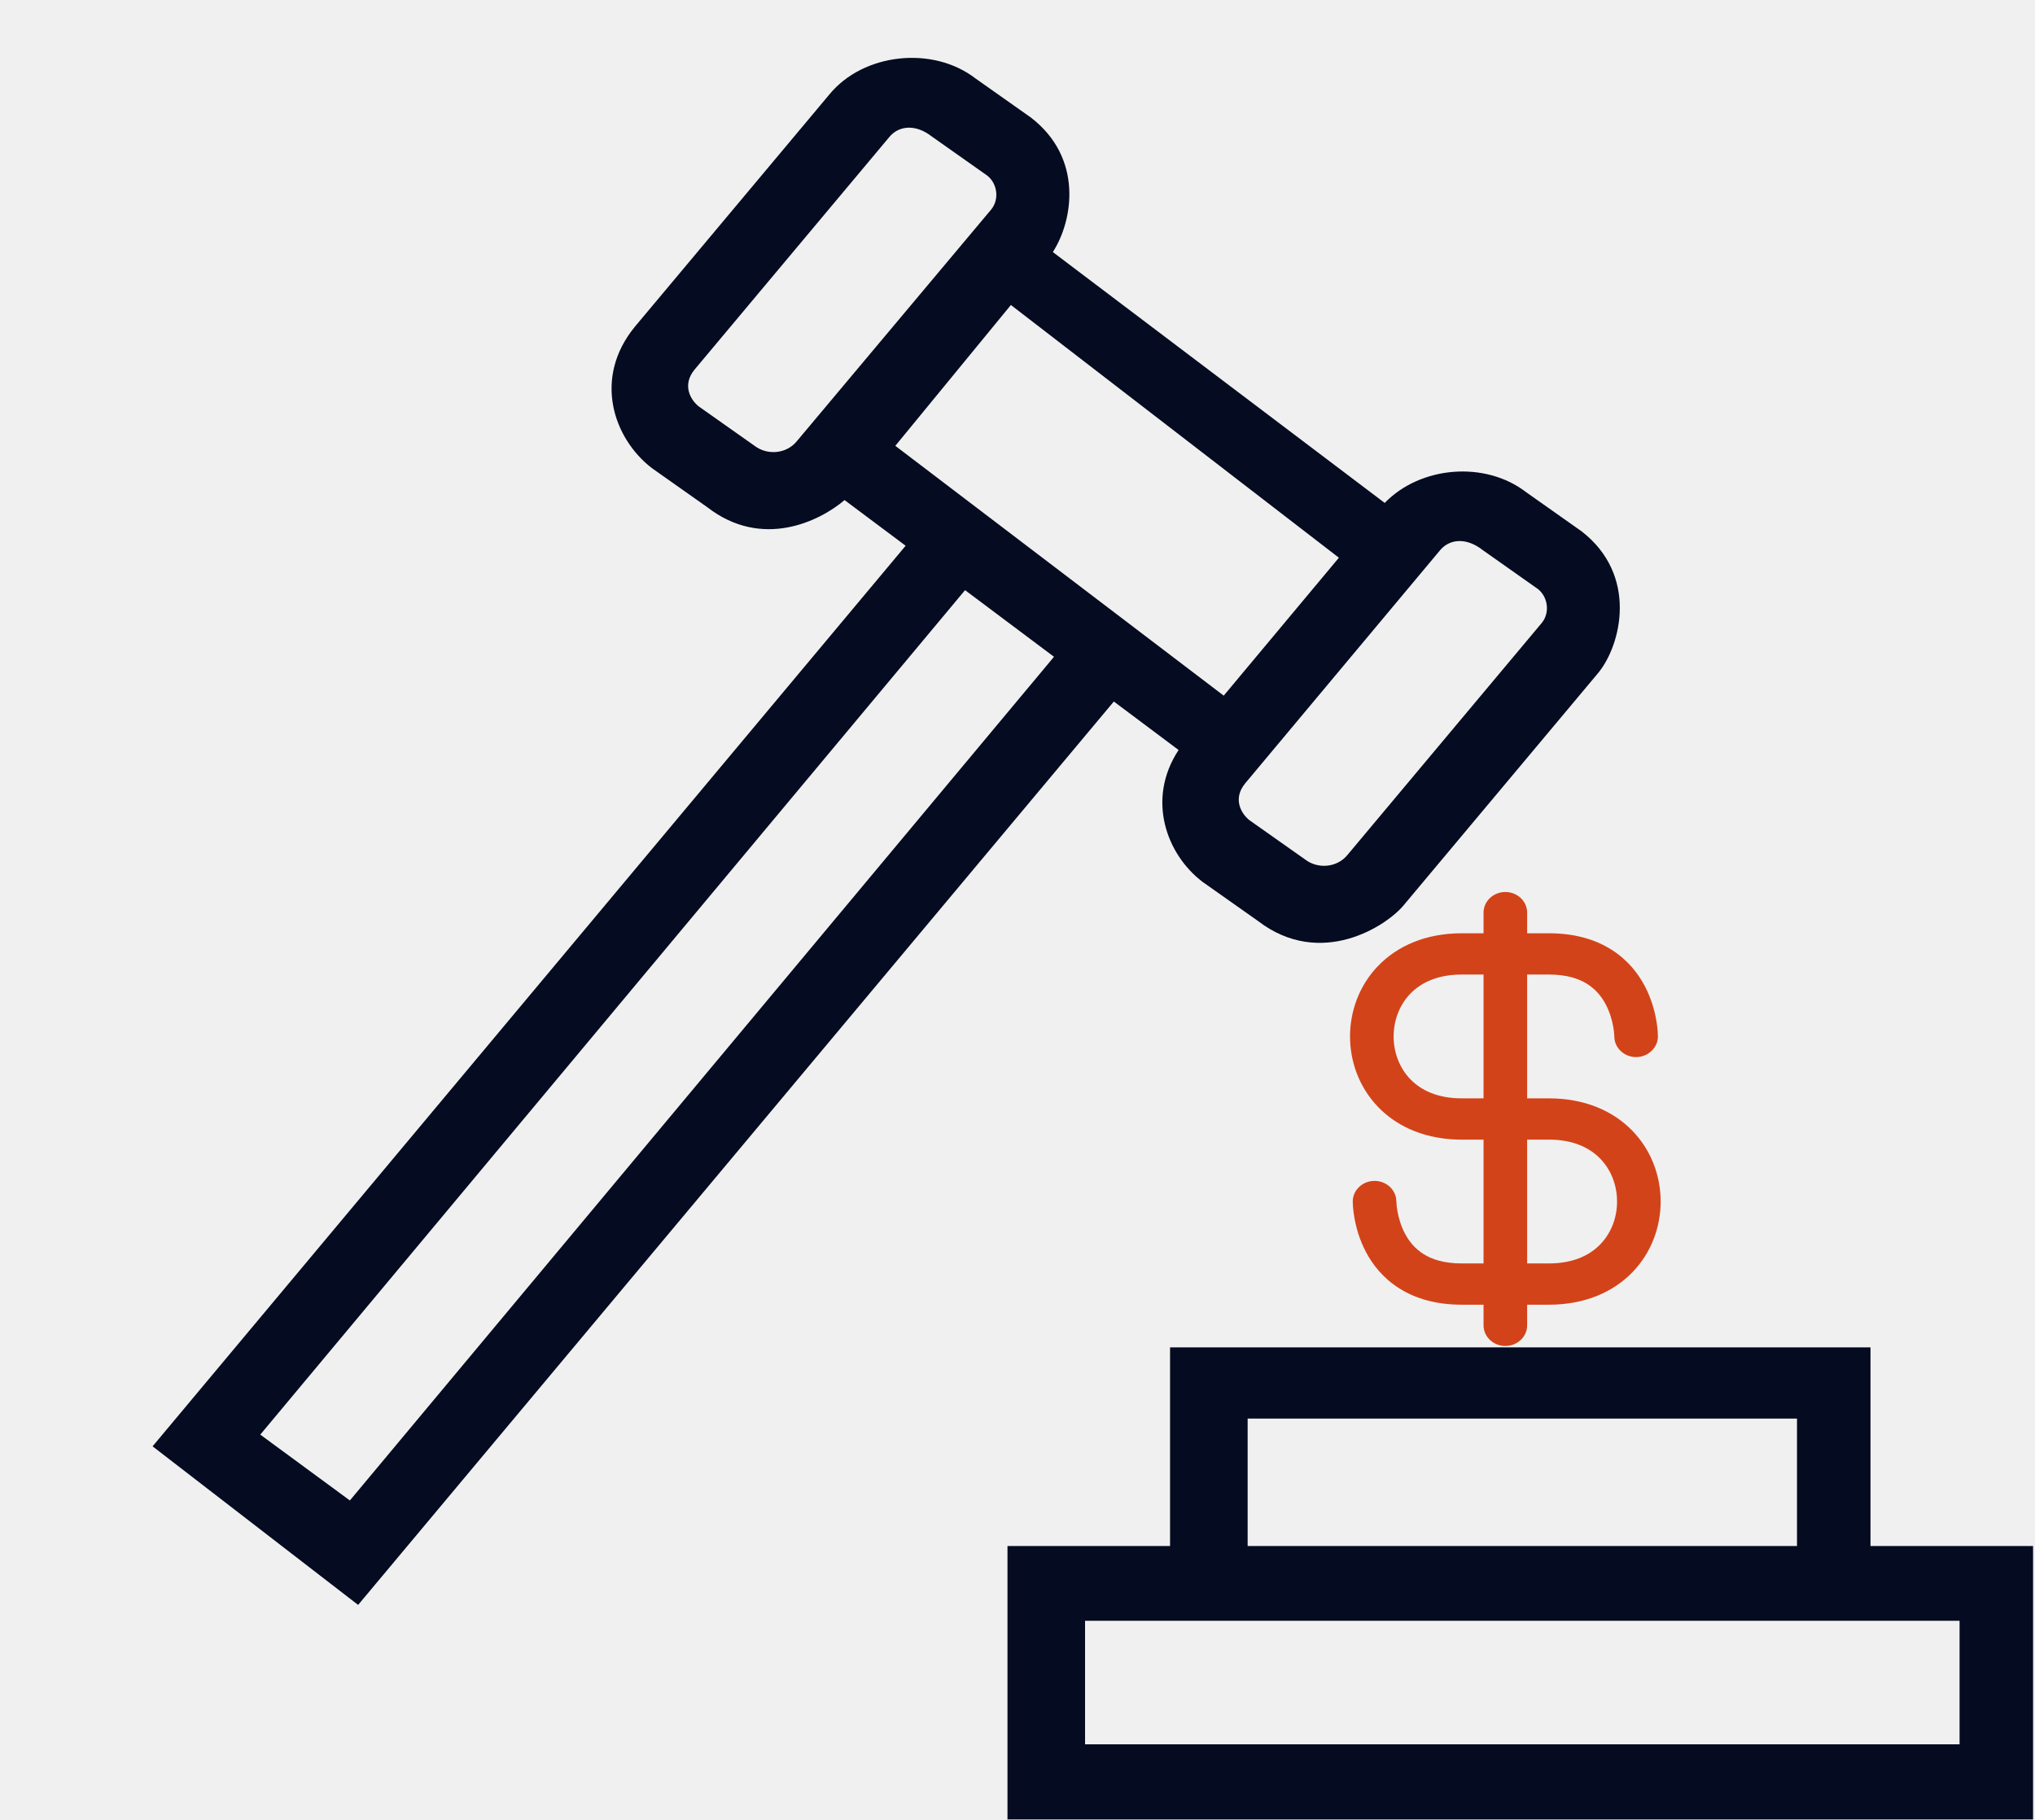
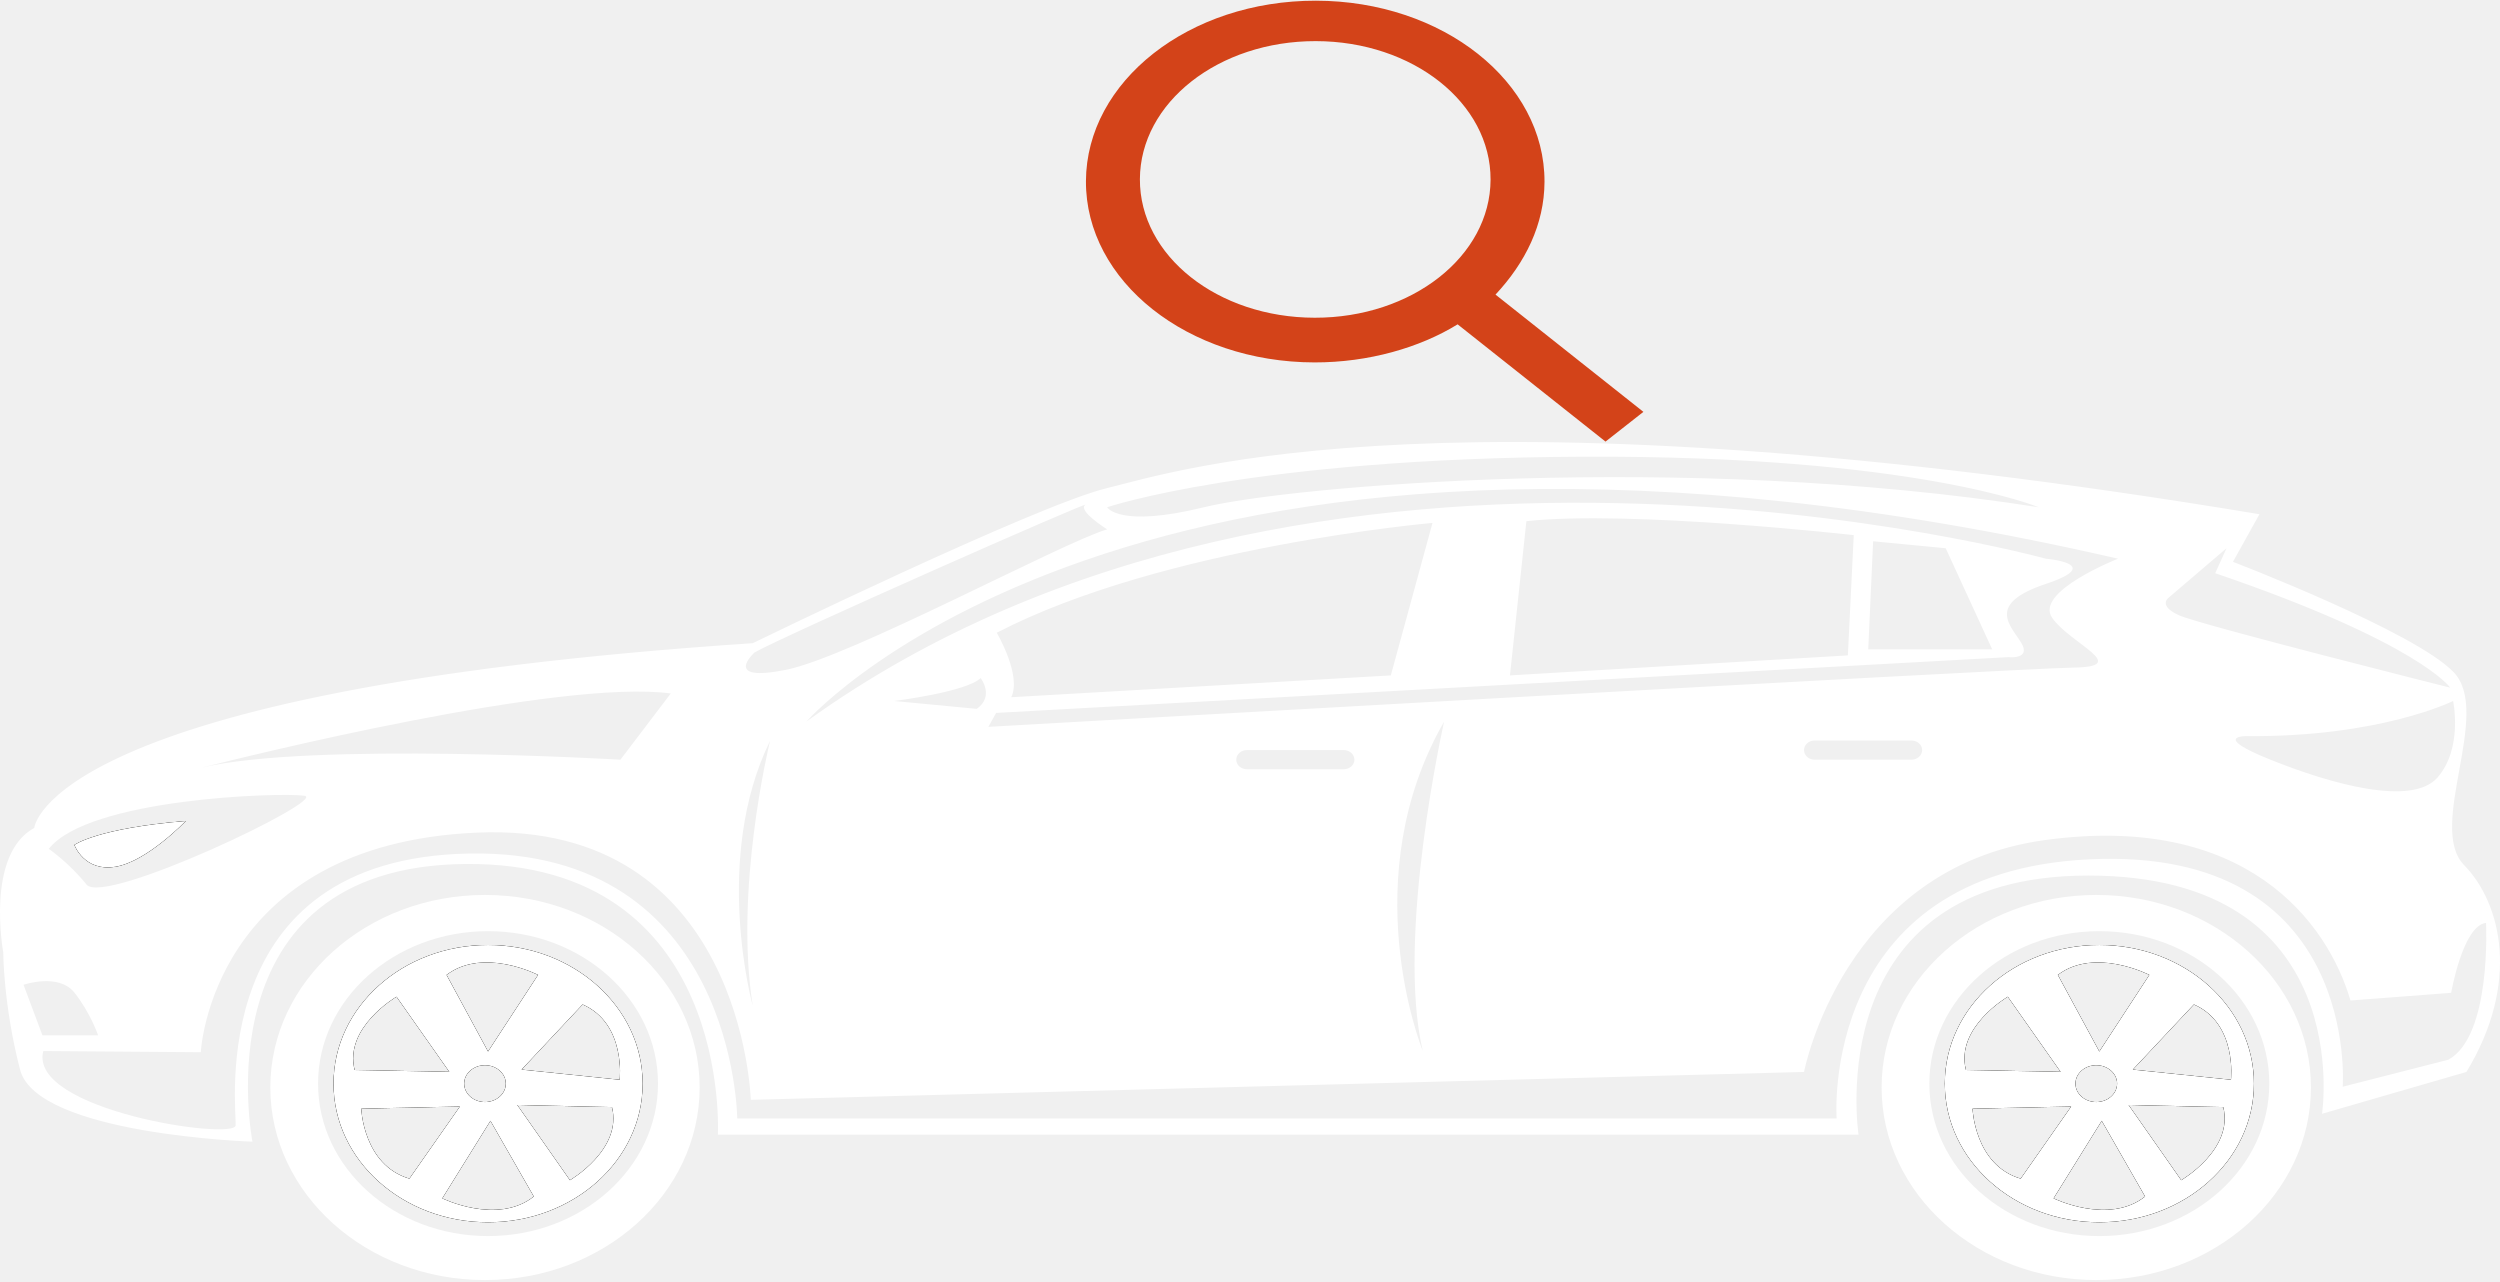
- <svg xmlns="http://www.w3.org/2000/svg" width="511" height="457" viewBox="0 0 511 457" fill="none">
-   <path d="M295.952 188.339C287.84 200.648 292.855 214.498 301.929 221.428L315.849 231.249C331.636 243.387 348.264 232.491 352.523 227.259L401.348 168.954C407.085 161.942 411.397 144.468 397.145 133.423L383.226 123.601C372.903 115.637 356.654 117.046 347.711 126.296L264.371 63.297C269.447 55.457 272.086 39.695 258.876 29.526L244.957 19.705C234.222 11.426 216.81 13.32 208.282 23.695L159.457 82C148.876 94.848 153.956 110.04 163.66 117.531L177.579 127.353C191.315 138.004 205.77 130.943 212.077 125.579L227.411 137.046L38.314 363.203L89.927 403.023L279.69 176.163L295.952 188.339ZM361.512 138.29C363.882 135.333 368.143 134.869 372.278 138.108L386.197 147.93C388.683 149.909 389.237 153.807 387.195 156.369L338.371 214.674C335.836 217.828 331.02 218.352 327.721 215.832L313.801 206.011C311.739 204.436 309.414 200.64 312.698 196.684L361.512 138.29ZM336.205 140.054L307.283 174.69L224.818 111.956L253.842 76.589L336.205 140.054ZM200.102 110.777C197.567 113.932 192.751 114.456 189.451 111.936L175.532 102.114C173.47 100.539 171.145 96.743 174.429 92.787L223.253 34.482C225.624 31.525 229.884 31.061 234.019 34.3L247.938 44.122C250.424 46.101 250.979 49.999 248.936 52.561L200.102 110.777ZM87.856 376.797L65.357 360.261L242.332 148.198L264.666 164.932L87.856 376.797Z" fill="#050B20" />
-   <path d="M469.691 388.238V338.354H293.809V388.238H252.984V456.895H510.516V388.238H469.691ZM313.289 356.233H451.236V388.238H313.289V356.233ZM492.061 438.032H272.464V407.011H492.061V438.032Z" fill="#050B20" />
-   <path fill-rule="evenodd" clip-rule="evenodd" d="M378 224C374.977 224 372.526 226.32 372.526 229.182V234.364H367.053C358.099 234.364 350.953 237.492 346.083 242.521C341.294 247.467 339 253.943 339 260.273C339 266.603 341.294 273.078 346.083 278.024C346.983 278.953 347.959 279.816 349.01 280.608C353.653 284.102 359.752 286.182 367.053 286.182H372.526V317.273H367.053C362.537 317.273 359.514 316.219 357.431 314.904C355.314 313.568 353.834 311.75 352.791 309.774C351.736 307.777 351.182 305.718 350.899 304.114C350.759 303.318 350.654 302.511 350.632 301.703C350.617 298.853 348.172 296.545 345.158 296.545C342.135 296.545 339.684 298.865 339.684 301.727C339.684 302.075 339.697 302.41 339.741 302.987C339.794 303.692 339.898 304.664 340.101 305.818C340.503 308.1 341.317 311.223 342.999 314.408C344.692 317.614 347.318 320.977 351.358 323.528C355.434 326.099 360.621 327.636 367.053 327.636H372.526V332.818C372.526 335.68 374.977 338 378 338C381.023 338 383.474 335.68 383.474 332.818V327.636H388.947C397.901 327.636 405.047 324.508 409.917 319.479C414.706 314.533 417 308.057 417 301.727C417 295.397 414.706 288.922 409.917 283.976C405.047 278.946 397.901 275.818 388.947 275.818H383.474V244.727H388.947C393.463 244.727 396.486 245.781 398.569 247.096C400.686 248.432 402.166 250.25 403.21 252.226C404.264 254.223 404.818 256.282 405.101 257.886C405.241 258.682 405.346 259.489 405.368 260.297C405.383 263.147 407.828 265.455 410.842 265.455C413.83 265.455 416.316 263.094 416.316 260.267C416.315 259.921 416.303 259.587 416.259 259.013C416.206 258.308 416.102 257.336 415.899 256.182C415.497 253.9 414.684 250.777 413.001 247.592C411.308 244.386 408.682 241.023 404.642 238.473C400.566 235.901 395.379 234.364 388.947 234.364H383.474V229.182C383.474 226.32 381.023 224 378 224ZM372.526 244.727H367.053C360.954 244.727 356.81 246.781 354.153 249.524C351.416 252.351 349.947 256.239 349.947 260.273C349.947 264.307 351.416 268.195 354.153 271.021C356.81 273.765 360.954 275.818 367.053 275.818H372.526V244.727ZM383.474 286.182V317.273H388.947C395.046 317.273 399.19 315.219 401.847 312.476C404.583 309.649 406.053 305.761 406.053 301.727C406.053 297.694 404.583 293.805 401.847 290.979C399.19 288.235 395.046 286.182 388.947 286.182H383.474Z" fill="#D34319" />
+ <svg xmlns="http://www.w3.org/2000/svg" width="636" height="326" viewBox="0 0 636 326" fill="none">
+   <path d="M408.443 112.341L370.819 82.511C361.188 88.451 348.134 92.22 334.41 92.199C302.157 92.149 276.162 71.54 276.263 46.098C276.365 20.657 302.523 0.127 334.776 0.177C367.029 0.226 393.024 20.836 392.922 46.277C392.879 57.103 388.037 66.839 380.456 74.947L418.08 104.777L408.443 112.341ZM334.735 10.462C310.031 10.424 290.068 26.091 289.99 45.578C289.913 65.065 309.751 80.793 334.455 80.831C359.159 80.869 379.122 65.202 379.2 45.715C379.278 26.228 359.44 10.499 334.735 10.462Z" fill="#D34319" />
+   <path d="M18.936 214.956C18.936 214.956 24.593 210.733 47.256 208.855C47.256 208.855 37.402 219.16 29.401 220.49C21.4 221.82 18.936 214.956 18.936 214.956Z" fill="#1D1D1B" />
+   <path d="M626.869 220.082C617.331 210.327 634.082 181.364 624.228 171.024C614.374 160.667 568.062 142.931 568.062 142.931L574.802 130.817C369.353 96.676 299.885 119.732 281.655 124.166C263.426 128.6 191.494 163.629 191.494 163.629C11.665 175.6 8.709 210.629 8.709 210.629C-3.766 217.421 0.826 242.252 0.826 242.252C0.826 242.252 0.826 255.553 5.102 272.119C9.359 288.666 64.224 290.44 64.224 290.44C64.224 290.44 50.429 220.383 118.419 219.798C186.41 219.195 182.626 288.666 182.626 288.666H472.817C472.817 288.666 462.628 222.742 531.288 222.742C599.929 222.742 590.726 283.345 590.726 283.345L627.46 272.704C641.196 250.091 636.388 229.836 626.869 220.082ZM620.129 197.77C613.626 205.29 592.874 199.402 577.601 193.265C562.327 187.129 571.511 187.27 571.511 187.27C605.506 187.572 624.07 178.332 624.07 178.332C624.07 178.332 626.63 190.25 620.129 197.77ZM551.646 152.1L566.426 139.472L563.549 145.822C615.537 163.558 623.341 174.944 623.341 174.944C623.341 174.944 559.765 158.982 554.366 156.534C548.926 154.087 551.646 152.1 551.646 152.1ZM522.085 157.208C526.775 163.841 542.285 169.623 527.504 169.836C512.724 170.049 251.444 184.912 251.444 184.912L253.415 181.364L510.911 167.176C510.911 167.176 516.823 167.85 514.202 163.522C511.581 159.195 505.058 153.677 520.449 148.553C535.821 143.427 520.449 142.133 520.449 142.133C520.449 142.133 333.919 90.628 205.171 183.548C207.24 181.223 294.169 85.839 538.836 142.133C538.836 142.133 517.395 150.54 522.085 157.208ZM488.996 190.818C488.996 192.166 487.774 193.265 486.277 193.265H461.643C460.145 193.265 458.943 192.166 458.943 190.818C458.943 189.47 460.145 188.388 461.643 188.388H486.277C487.772 188.388 488.996 189.47 488.996 190.818ZM361.943 267.33C361.312 265.736 344.66 223.17 367.382 183.581C367.382 183.581 355.083 238.048 361.943 267.33ZM344.561 193.265C344.561 194.613 343.339 195.695 341.842 195.695H317.207C315.71 195.695 314.507 194.613 314.507 193.265C314.507 191.917 315.71 190.818 317.207 190.818H341.842C343.337 190.818 344.561 191.917 344.561 193.265ZM253.572 160.968C295.943 139.011 364.426 133.034 364.426 133.034L353.824 171.823L257.258 177.374C259.977 171.823 253.572 160.968 253.572 160.968ZM384.134 171.823L388.311 132.591C414.68 129.718 471.595 136.138 471.595 136.138L470.097 166.732L384.134 171.823ZM475.28 165.189L476.522 137.699L494.987 139.472L506.812 165.189H475.28ZM248.488 180.336L227.46 178.332C227.46 178.332 245.847 176.044 249.473 172.496C249.473 172.496 253.08 177.072 248.488 180.336ZM402.855 116.185C487.045 115.831 518.636 129.044 518.636 129.044C428.475 114.855 327.968 123.723 306.289 129.044C284.611 134.364 281.655 129.044 281.655 129.044C281.655 129.044 318.664 116.54 402.855 116.185ZM191.947 165.987C199.791 161.554 278.049 126.969 276.078 128.458C274.107 129.93 281.655 134.666 281.655 134.666C270.245 138.018 216.286 167.176 199.87 170.421C183.454 173.685 191.947 165.987 191.947 165.987ZM195.909 188.459C195.475 190.232 186.843 226.449 191.494 255.855C191.494 255.855 181.166 218.521 195.909 188.459ZM170.644 176.416L157.834 193.265C157.834 193.265 78.768 188.636 51.276 195.305C63.199 192.29 142.423 172.656 170.644 176.416ZM77.448 202.435C83.597 203.321 26.445 230.581 22.011 225.03C17.577 219.496 12.414 215.949 12.414 215.949C22.504 203.091 71.279 201.548 77.448 202.435ZM5.989 250.534C5.989 250.534 14.857 247.43 18.937 252.521C22.996 257.628 24.967 263.393 24.967 263.393H10.797L5.989 250.534ZM622.829 269.6L595.987 276.464C595.987 276.464 600.579 215.346 531.604 218.61C462.628 221.855 467.239 284.534 467.239 284.534H187.553C187.553 284.534 187.06 215.949 119.405 217.138C51.73 218.308 60.263 282.405 59.948 286.307C59.632 290.193 7.073 282.459 11.014 267.383L51.079 267.685C51.079 267.685 53.7 214.761 121.375 211.817C189.031 208.855 191.001 279.798 191.001 279.798L458.943 272.704C458.943 272.704 468.875 220.827 520.114 213.732C571.353 206.638 592.125 234.572 597.958 254.525L623.578 252.574C623.578 252.574 626.534 235.459 632.446 234.785C632.446 234.785 633.924 263.623 622.829 269.6Z" fill="white" />
+   <path d="M47.256 208.855C47.256 208.855 37.402 219.16 29.401 220.49C21.4 221.82 18.936 214.958 18.936 214.958C18.936 214.958 24.593 210.735 47.256 208.855Z" fill="#1D1D1B" />
+   <path d="M47.256 208.855C47.256 208.855 37.402 219.16 29.401 220.49C21.4 221.82 18.936 214.958 18.936 214.958C18.936 214.958 24.593 210.735 47.256 208.855Z" fill="white" />
+   <path d="M534.069 240.413C512.366 240.413 494.769 256.205 494.769 275.671C494.769 295.16 512.366 310.937 534.069 310.937C555.771 310.937 573.393 295.16 573.393 275.671C573.393 256.205 555.771 240.413 534.069 240.413ZM546.808 248.011L534.069 267.522L523.502 248.011C532.936 240.856 546.808 248.011 546.808 248.011ZM538.6 275.671C538.6 278.268 536.218 280.364 533.293 280.364C530.368 280.364 527.984 278.268 527.984 275.671C527.984 273.084 530.368 270.982 533.293 270.982C536.218 270.982 538.6 273.084 538.6 275.671ZM510.787 253.555L524.232 272.679L500.124 272.211C497.365 261.364 510.787 253.555 510.787 253.555ZM501.799 282.044L526.922 281.494L514.066 299.858C502.317 296.413 501.799 282.044 501.799 282.044ZM522.416 304.863L534.682 285.121L545.722 304.396C536.45 311.764 522.416 304.863 522.416 304.863ZM554.9 300.255L541.501 281.107L565.609 281.638C568.323 292.465 554.9 300.255 554.9 300.255ZM542.585 272.105L558.13 255.525C569.241 260.388 567.566 274.696 567.566 274.696L542.585 272.105Z" fill="#1D1D1B" />
+   <path d="M533.291 227.675C503.144 227.675 478.682 249.605 478.682 276.648C478.682 303.717 503.144 325.647 533.291 325.647C563.437 325.647 587.902 303.717 587.902 276.648C587.902 249.607 563.439 227.675 533.291 227.675ZM534.069 314.46C510.198 314.46 490.827 297.094 490.827 275.671C490.827 254.253 510.198 236.888 534.069 236.888C557.943 236.888 577.309 254.253 577.309 275.671C577.309 297.094 557.943 314.46 534.069 314.46Z" fill="white" />
+   <path d="M534.069 240.413C512.366 240.413 494.769 256.205 494.769 275.671C494.769 295.16 512.366 310.937 534.069 310.937C555.771 310.937 573.393 295.16 573.393 275.671C573.393 256.205 555.771 240.413 534.069 240.413ZM546.808 248.011L534.069 267.522L523.502 248.011C532.936 240.856 546.808 248.011 546.808 248.011ZM538.6 275.671C538.6 278.268 536.218 280.364 533.293 280.364C530.368 280.364 527.984 278.268 527.984 275.671C527.984 273.084 530.368 270.982 533.293 270.982C536.218 270.982 538.6 273.084 538.6 275.671ZM510.787 253.555L524.232 272.679L500.124 272.211C497.365 261.364 510.787 253.555 510.787 253.555ZM501.799 282.044L526.922 281.494L514.066 299.858C502.317 296.413 501.799 282.044 501.799 282.044ZM522.416 304.863L534.682 285.121L545.722 304.396C536.45 311.764 522.416 304.863 522.416 304.863ZM554.9 300.255L541.501 281.107L565.609 281.638C568.323 292.465 554.9 300.255 554.9 300.255ZM542.585 272.105L558.13 255.525C569.241 260.388 567.566 274.696 567.566 274.696L542.585 272.105Z" fill="#1D1D1B" />
+   <path d="M534.069 240.413C512.366 240.413 494.769 256.205 494.769 275.671C494.769 295.16 512.366 310.937 534.069 310.937C555.771 310.937 573.393 295.16 573.393 275.671C573.393 256.205 555.771 240.413 534.069 240.413ZM546.808 248.011L534.069 267.522L523.502 248.011C532.936 240.856 546.808 248.011 546.808 248.011ZM538.6 275.671C538.6 278.268 536.218 280.364 533.293 280.364C530.368 280.364 527.984 278.268 527.984 275.671C527.984 273.084 530.368 270.982 533.293 270.982C536.218 270.982 538.6 273.084 538.6 275.671ZM510.787 253.555L524.232 272.679L500.124 272.211C497.365 261.364 510.787 253.555 510.787 253.555ZM501.799 282.044L526.922 281.494L514.066 299.858C502.317 296.413 501.799 282.044 501.799 282.044ZM522.416 304.863L534.682 285.121L545.722 304.396C536.45 311.764 522.416 304.863 522.416 304.863ZM554.9 300.255L541.501 281.107L565.609 281.638C568.323 292.465 554.9 300.255 554.9 300.255ZM542.585 272.105L558.13 255.525C569.241 260.388 567.566 274.696 567.566 274.696L542.585 272.105Z" fill="white" />
+   <path d="M124.156 240.413C102.453 240.413 84.856 256.205 84.856 275.671C84.856 295.16 102.453 310.937 124.156 310.937C145.858 310.937 163.48 295.16 163.48 275.671C163.48 256.205 145.858 240.413 124.156 240.413ZM136.895 248.011L124.156 267.522L113.589 248.011C123.023 240.856 136.895 248.011 136.895 248.011ZM128.687 275.671C128.687 278.268 126.304 280.364 123.38 280.364C120.455 280.364 118.071 278.268 118.071 275.671C118.071 273.084 120.455 270.982 123.38 270.982C126.304 270.982 128.687 273.084 128.687 275.671ZM100.874 253.555L114.318 272.679L90.21 272.211C87.451 261.364 100.874 253.555 100.874 253.555ZM91.886 282.044L117.008 281.494L104.153 299.858C92.404 296.413 91.886 282.044 91.886 282.044ZM112.503 304.863L124.769 285.121L135.807 304.396C126.537 311.764 112.503 304.863 112.503 304.863ZM144.987 300.255L131.588 281.107L155.696 281.638C158.41 292.465 144.987 300.255 144.987 300.255ZM132.672 272.105L148.217 255.525C159.328 260.388 157.653 274.696 157.653 274.696L132.672 272.105Z" fill="#1D1D1B" />
+   <path d="M123.378 227.675C93.232 227.675 68.769 249.605 68.769 276.648C68.769 303.717 93.232 325.647 123.378 325.647C153.524 325.647 177.989 303.717 177.989 276.648C177.989 249.607 153.526 227.675 123.378 227.675ZM124.157 314.46C100.285 314.46 80.915 297.094 80.915 275.671C80.915 254.253 100.285 236.888 124.157 236.888C148.03 236.888 167.396 254.253 167.396 275.671C167.396 297.094 148.03 314.46 124.157 314.46Z" fill="white" />
+   <path d="M124.156 240.413C102.453 240.413 84.856 256.205 84.856 275.671C84.856 295.16 102.453 310.937 124.156 310.937C145.858 310.937 163.48 295.16 163.48 275.671C163.48 256.205 145.858 240.413 124.156 240.413ZM136.895 248.011L124.156 267.522L113.589 248.011C123.023 240.856 136.895 248.011 136.895 248.011ZM128.687 275.671C128.687 278.268 126.304 280.364 123.38 280.364C120.455 280.364 118.071 278.268 118.071 275.671C118.071 273.084 120.455 270.982 123.38 270.982C126.304 270.982 128.687 273.084 128.687 275.671ZM100.874 253.555L114.318 272.679L90.21 272.211C87.451 261.364 100.874 253.555 100.874 253.555ZM91.886 282.044L117.008 281.494L104.153 299.858C92.404 296.413 91.886 282.044 91.886 282.044ZM112.503 304.863L124.769 285.121L135.807 304.396C126.537 311.764 112.503 304.863 112.503 304.863ZM144.987 300.255L131.588 281.107L155.696 281.638C158.41 292.465 144.987 300.255 144.987 300.255ZM132.672 272.105L148.217 255.525C159.328 260.388 157.653 274.696 157.653 274.696L132.672 272.105Z" fill="#1D1D1B" />
+   <path d="M124.156 240.413C102.453 240.413 84.856 256.205 84.856 275.671C84.856 295.16 102.453 310.937 124.156 310.937C145.858 310.937 163.48 295.16 163.48 275.671C163.48 256.205 145.858 240.413 124.156 240.413ZM136.895 248.011L124.156 267.522L113.589 248.011C123.023 240.856 136.895 248.011 136.895 248.011ZM128.687 275.671C128.687 278.268 126.304 280.364 123.38 280.364C120.455 280.364 118.071 278.268 118.071 275.671C118.071 273.084 120.455 270.982 123.38 270.982C126.304 270.982 128.687 273.084 128.687 275.671ZM100.874 253.555L114.318 272.679L90.21 272.211C87.451 261.364 100.874 253.555 100.874 253.555ZM91.886 282.044L117.008 281.494L104.153 299.858C92.404 296.413 91.886 282.044 91.886 282.044ZM112.503 304.863L124.769 285.121L135.807 304.396C126.537 311.764 112.503 304.863 112.503 304.863ZM144.987 300.255L131.588 281.107L155.696 281.638C158.41 292.465 144.987 300.255 144.987 300.255ZM132.672 272.105L148.217 255.525C159.328 260.388 157.653 274.696 157.653 274.696L132.672 272.105Z" fill="white" />
</svg>
